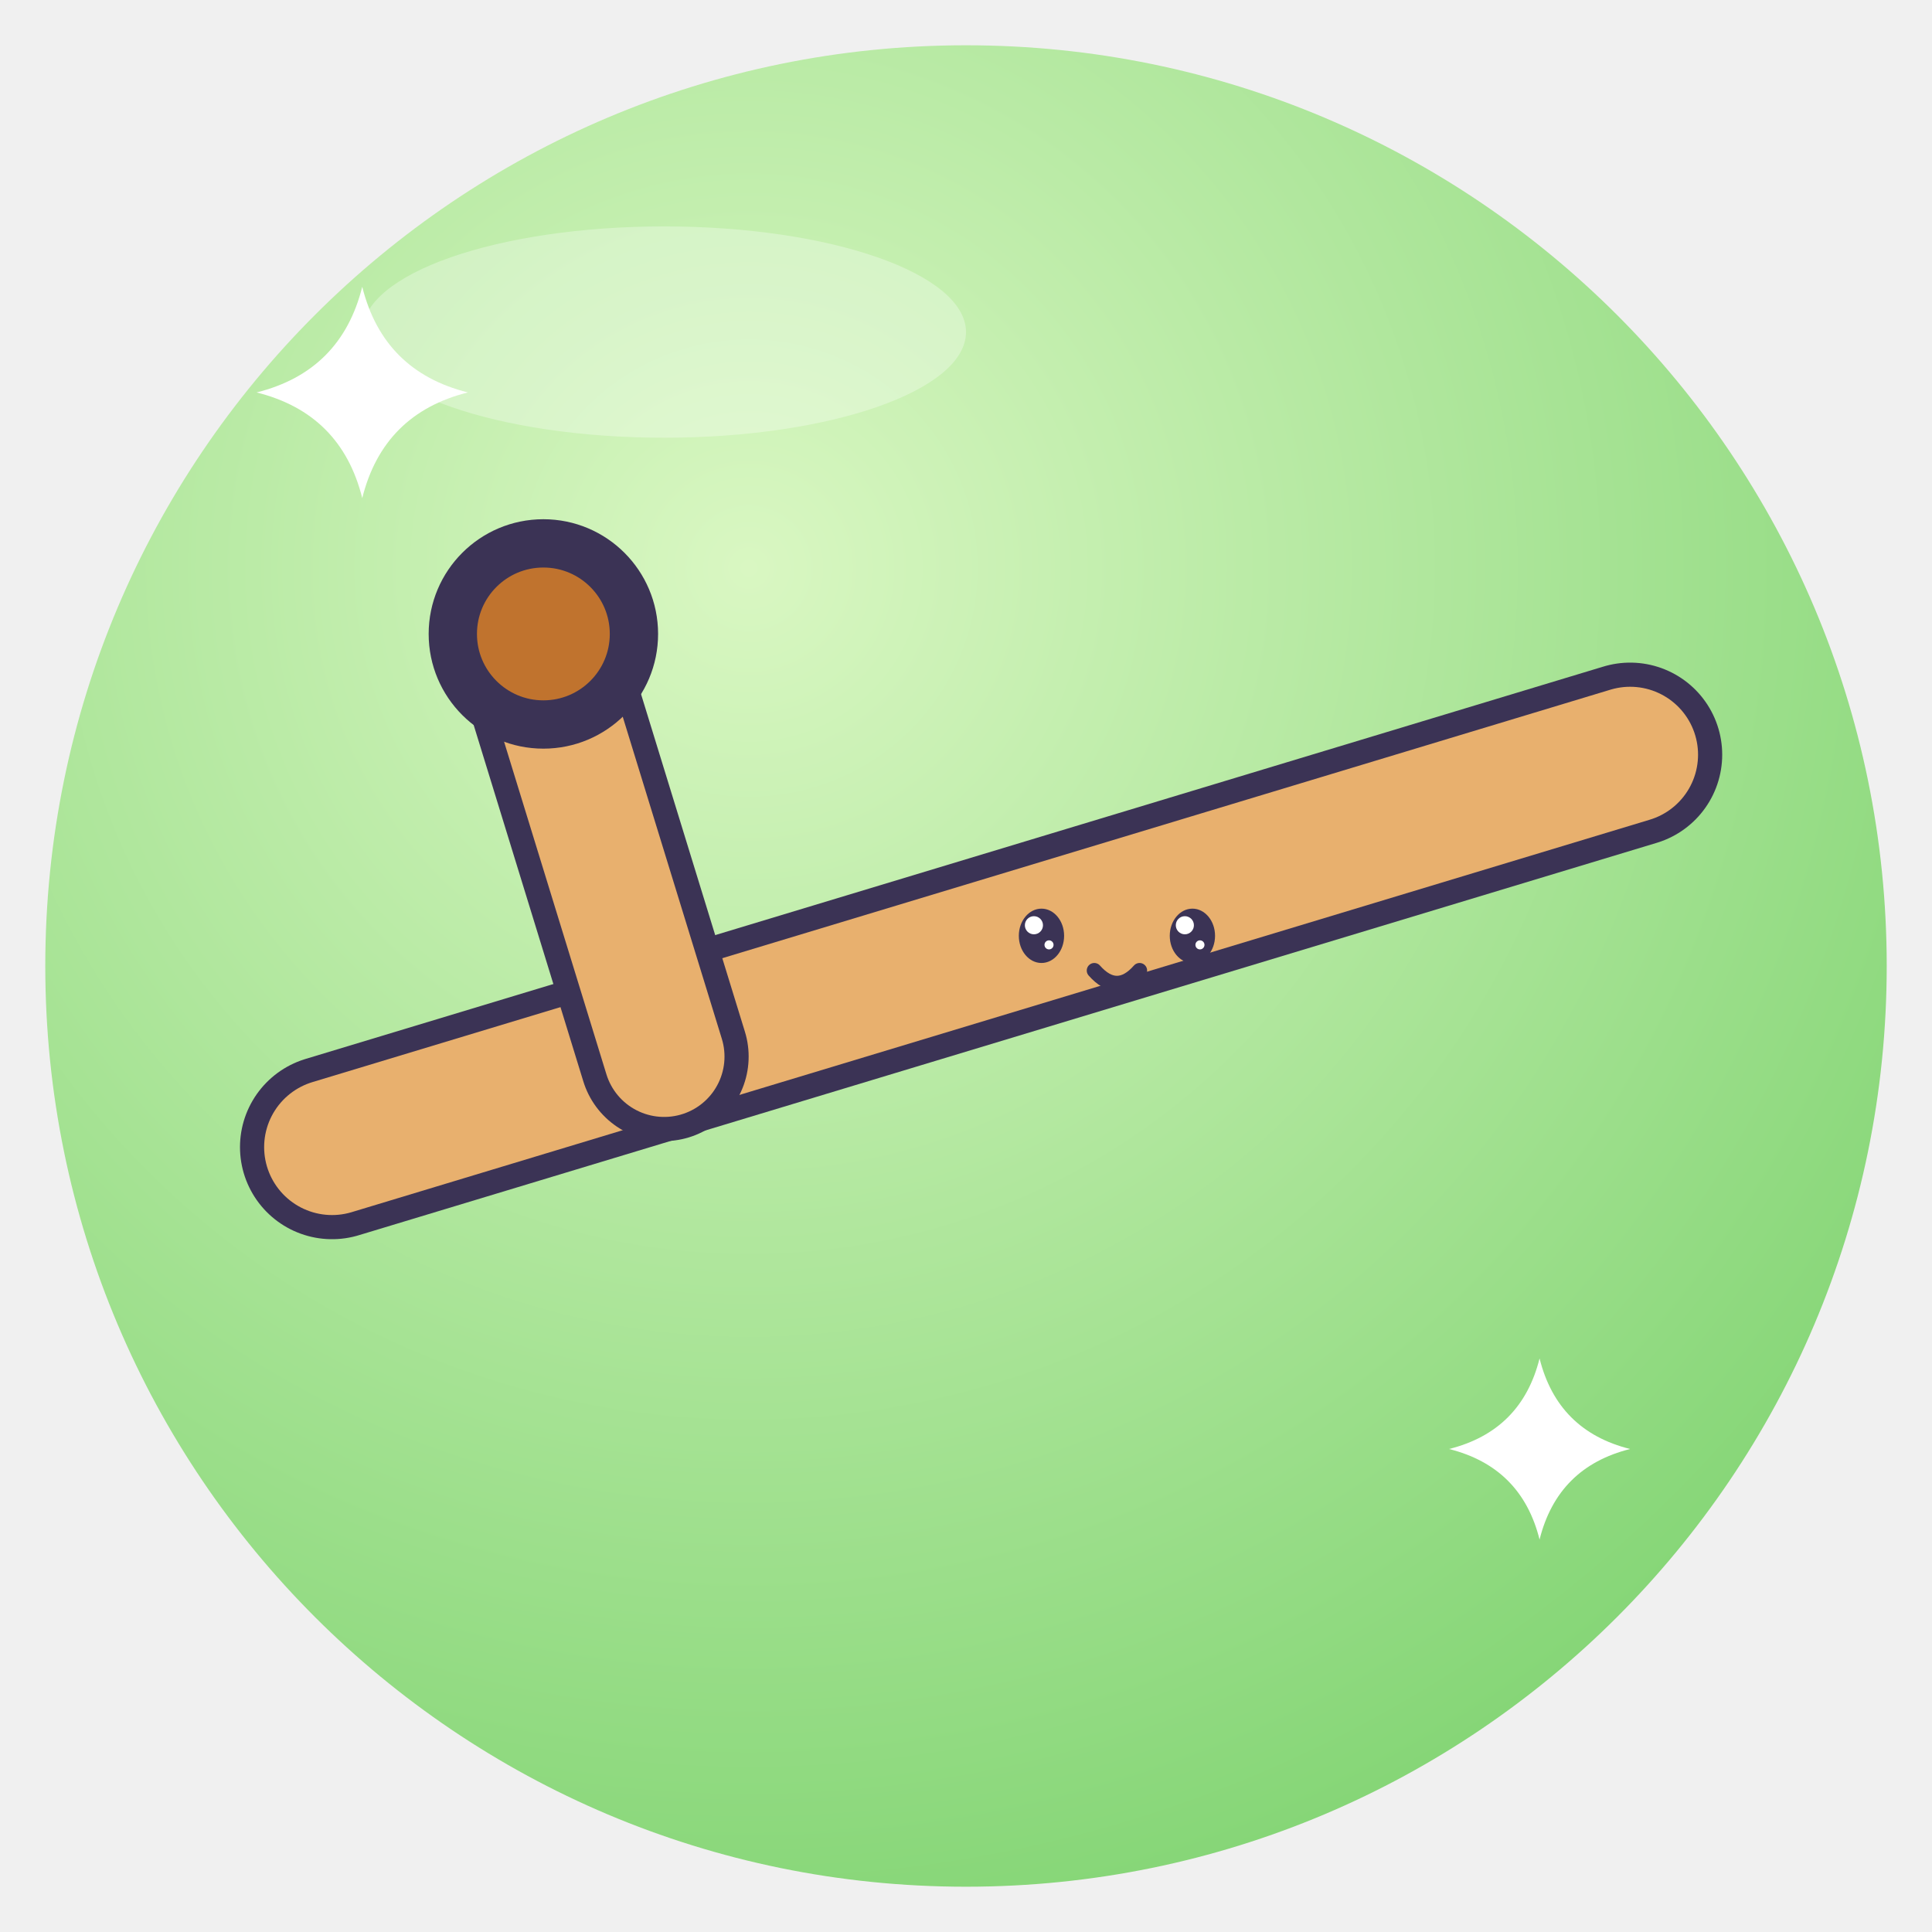
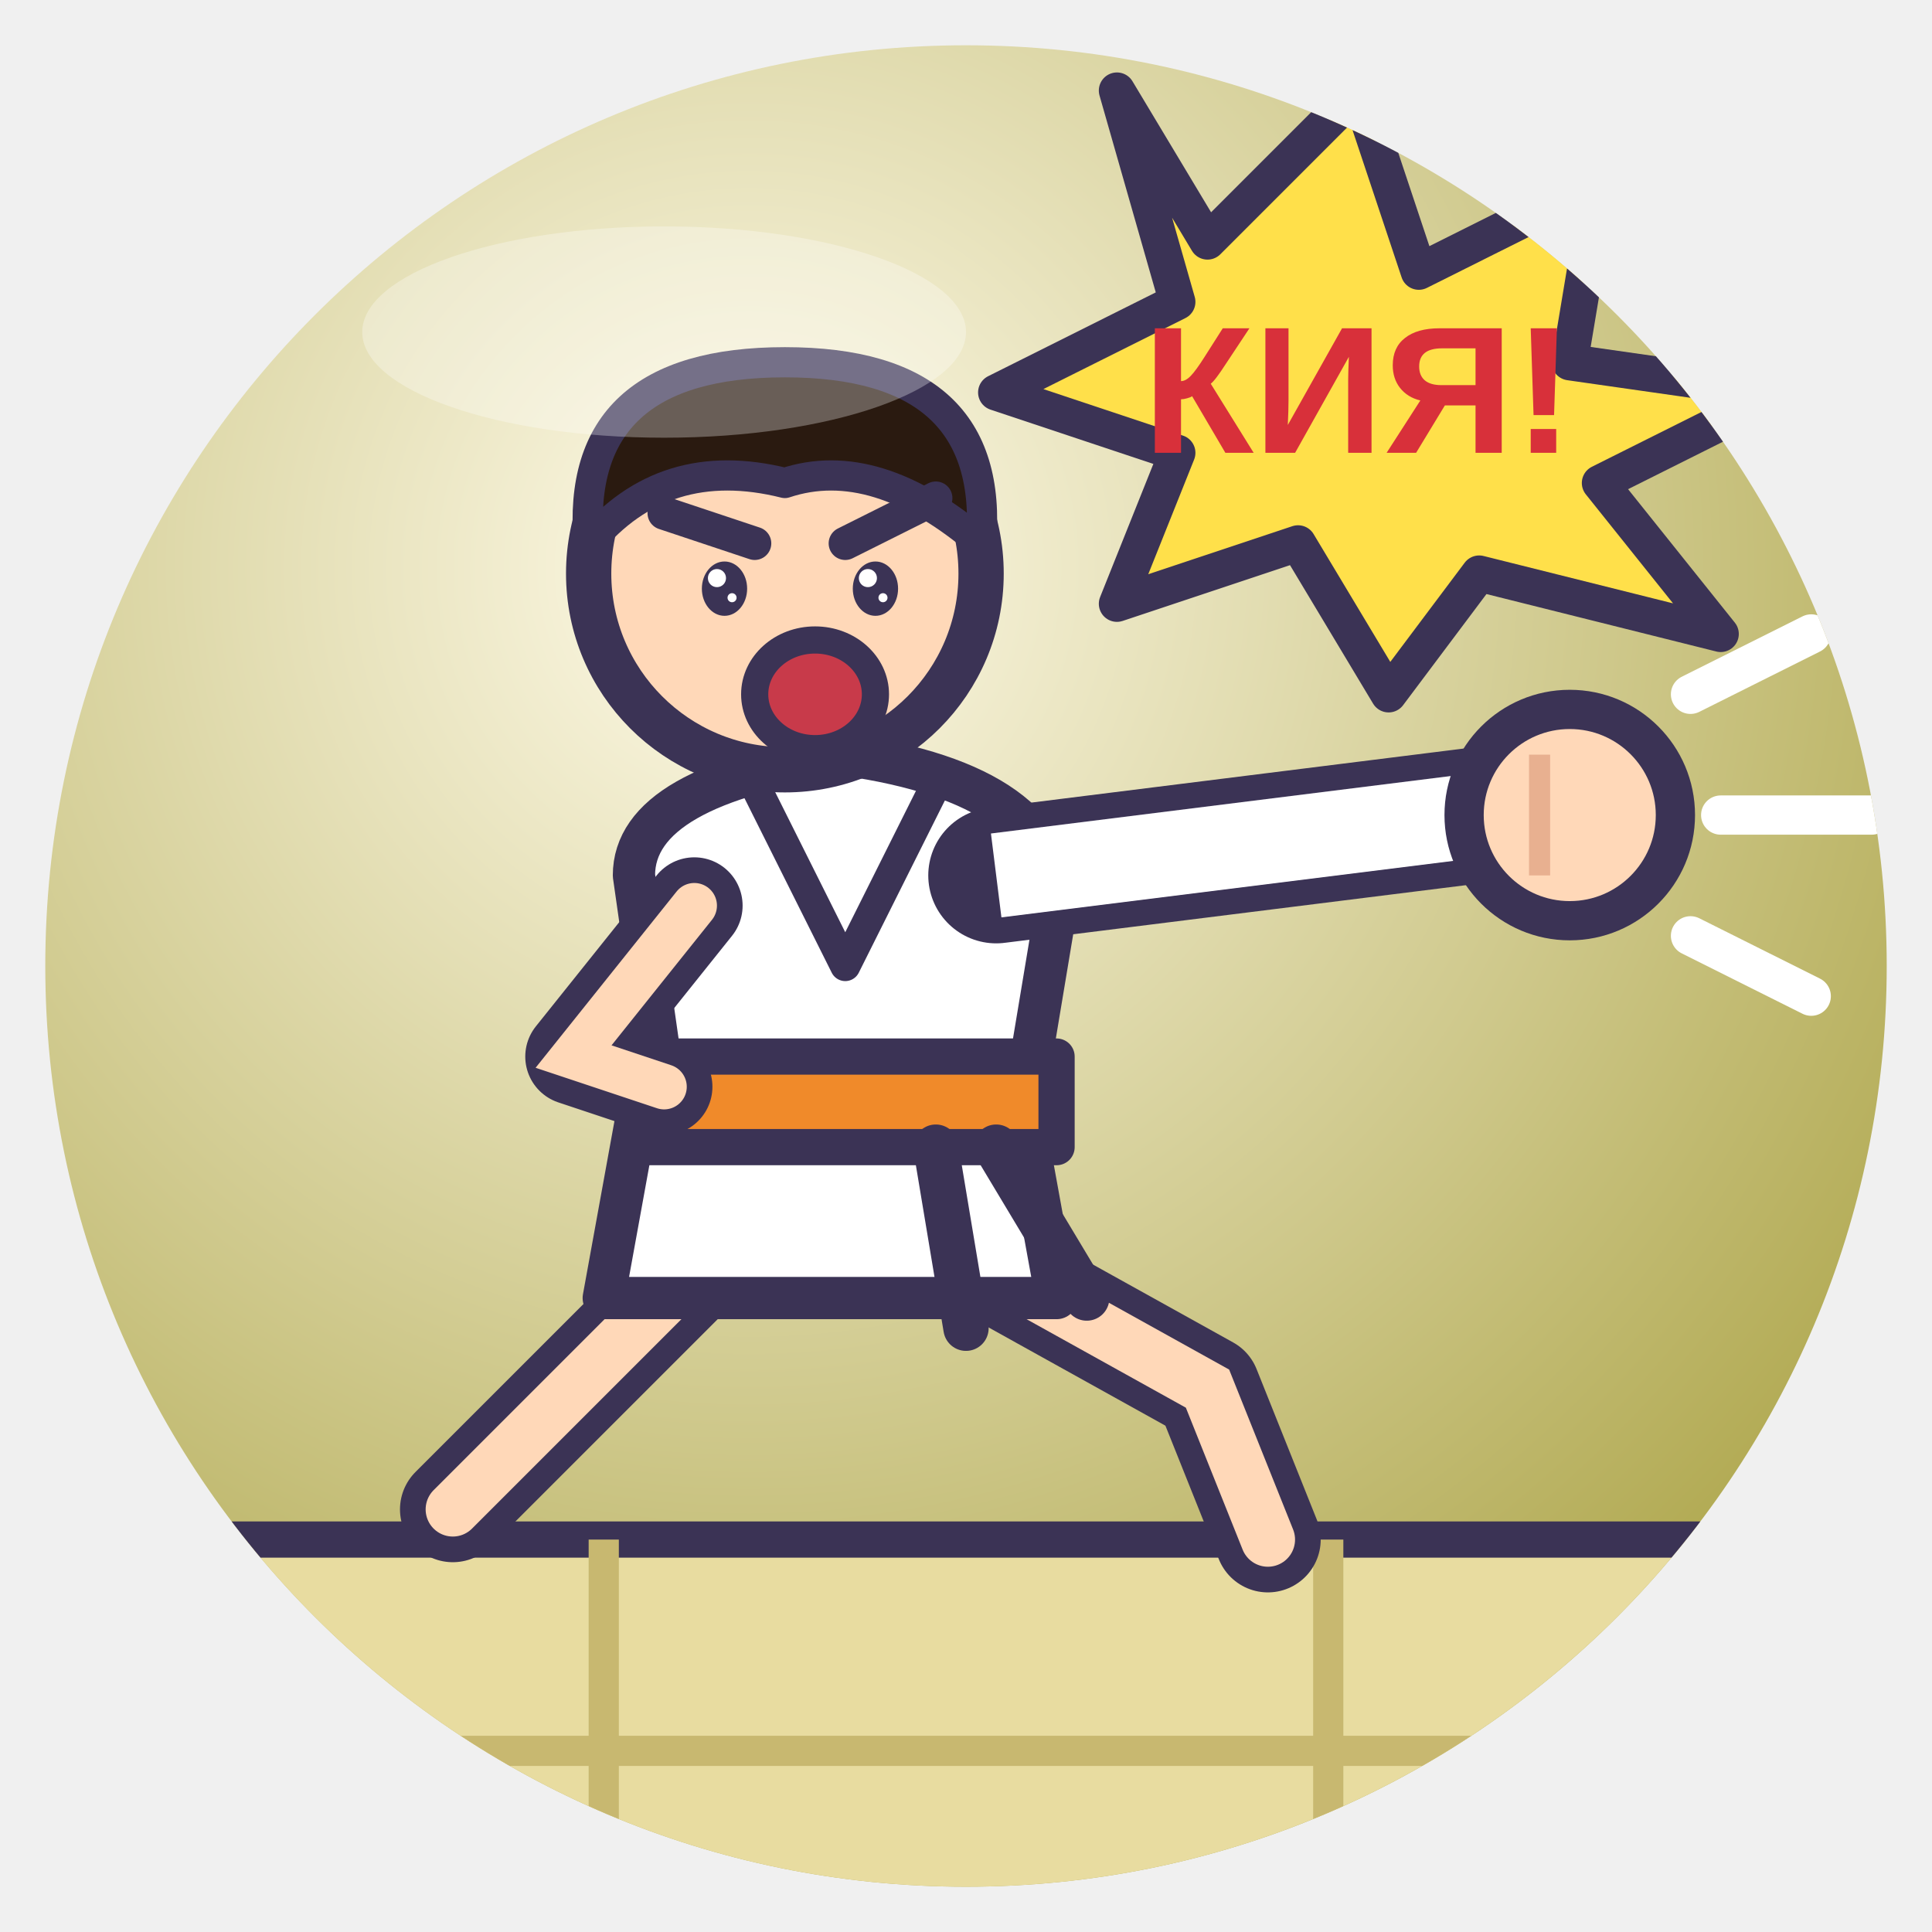
<svg xmlns="http://www.w3.org/2000/svg" viewBox="0 0 128 128" width="128" height="128">
  <defs>
    <radialGradient id="g" cx="38%" cy="28%" r="85%">
-       <stop offset="0" stop-color="#D9F7C2" />
-       <stop offset="1" stop-color="#7CD26E" />
+       <stop offset="0" stop-color="#FFFBEA" />
+       <stop offset="1" stop-color="#A8A040" />
    </radialGradient>
    <clipPath id="c">
      <circle cx="64" cy="64" r="61" />
    </clipPath>
  </defs>
  <circle cx="64" cy="64" r="61" fill="url(#g)" />
  <g clip-path="url(#c)">
-     <path d="M22 76 L108 50" fill="none" stroke="#3B3355" stroke-width="12.2" stroke-linecap="round" stroke-linejoin="round" />
-     <path d="M22 76 L108 50" fill="none" stroke="#E8B06E" stroke-width="9" stroke-linecap="round" stroke-linejoin="round" />
-     <path d="M44 70 L36 44" fill="none" stroke="#3B3355" stroke-width="11.2" stroke-linecap="round" stroke-linejoin="round" />
-     <path d="M44 70 L36 44" fill="none" stroke="#E8B06E" stroke-width="8" stroke-linecap="round" stroke-linejoin="round" />
-     <circle cx="36" cy="42" r="6" fill="#C0732E" stroke="#3B3355" stroke-width="3.2" stroke-linejoin="round" stroke-linecap="round" />
-     <ellipse cx="69" cy="62" rx="1.5" ry="1.8" fill="#3B3355" />
-     <circle cx="68.5" cy="61.3" r="0.6" fill="#fff" />
-     <circle cx="69.5" cy="62.6" r="0.3" fill="#fff" />
-     <ellipse cx="79" cy="62" rx="1.5" ry="1.8" fill="#3B3355" />
-     <circle cx="78.5" cy="61.3" r="0.6" fill="#fff" />
-     <circle cx="79.5" cy="62.6" r="0.3" fill="#fff" />
-     <path d="M72.5 64.3 Q74 66.0 75.5 64.3" fill="none" stroke="#3B3355" stroke-linejoin="round" stroke-linecap="round" stroke-width="1.0" />
-     <path d="M24 19 Q25.4 24.6 31 26 Q25.4 27.4 24 33 Q22.6 27.4 17 26 Q22.6 24.6 24 19Z" fill="#fff" />
-     <path d="M102 90 Q103.2 94.8 108 96 Q103.2 97.2 102 102 Q100.8 97.2 96 96 Q100.8 94.8 102 90Z" fill="#fff" />
+     <path d="M0 102 H128 V128 H0Z" fill="#E8DCA0" stroke="#3B3355" stroke-linejoin="round" stroke-linecap="round" stroke-width="2.4" />
+     <path d="M40 102 V128 M88 102 V128 M0 116 H128" stroke="#C8B870" stroke-width="2" />
+     <path d="M48 82 L30 100" fill="none" stroke="#3B3355" stroke-linejoin="round" stroke-linecap="round" stroke-width="7" />
+     <path d="M48 82 L30 100" fill="none" stroke="#FFD8B8" stroke-width="3.6" stroke-linecap="round" />
+     <path d="M62 82 L80 92 L84 102" fill="none" stroke="#3B3355" stroke-linejoin="round" stroke-linecap="round" stroke-width="7" />
+     <path d="M62 82 L80 92 L84 102" fill="none" stroke="#FFD8B8" stroke-width="3.6" stroke-linecap="round" />
+     <path d="M40 86 L44 64 H66 L70 86Z" fill="#fff" stroke="#3B3355" stroke-linejoin="round" stroke-linecap="round" stroke-width="2.8" />
+     <path d="M42 58 Q42 52 56 50 Q70 52 70 60 L68 72 H44Z" fill="#fff" stroke="#3B3355" stroke-linejoin="round" stroke-linecap="round" stroke-width="2.8" />
+     <path d="M50 52 L56 64 L62 52" fill="none" stroke="#3B3355" stroke-linejoin="round" stroke-linecap="round" stroke-width="2" />
+     <path d="M42 70 H70 V76 H42Z" fill="#F08A2A" stroke="#3B3355" stroke-linejoin="round" stroke-linecap="round" stroke-width="2.4" />
+     <path d="M66 76 L72 86 M62 76 L64 88" stroke="#3B3355" stroke-linejoin="round" stroke-linecap="round" stroke-width="3" />
+     <path d="M66 58 L98 54" stroke="#3B3355" stroke-linejoin="round" stroke-linecap="round" stroke-width="9" />
+     <path d="M66 58 L98 54" stroke="#fff" stroke-width="5.6" />
+     <circle cx="104" cy="54" r="7" fill="#FFD8B8" stroke="#3B3355" stroke-linejoin="round" stroke-linecap="round" stroke-width="2.6" />
+     <path d="M102 50 V58" stroke="#E8B090" stroke-width="1.4" />
+     <path d="M112 46 L120 42 M114 54 H124 M112 62 L120 66" stroke="#fff" stroke-width="2.6" stroke-linecap="round" />
+     <path d="M46 60 L38 70 L44 72" fill="none" stroke="#3B3355" stroke-linejoin="round" stroke-linecap="round" stroke-width="6.4" />
+     <path d="M46 60 L38 70 L44 72" fill="none" stroke="#FFD8B8" stroke-width="3.0" stroke-linecap="round" />
+     <circle cx="52" cy="38" r="13" fill="#FFD8B8" stroke="#3B3355" stroke-linejoin="round" stroke-linecap="round" stroke-width="3" />
+     <path d="M39 36 Q38 24 52 24 Q66 24 65 36 Q58 30 52 32 Q44 30 39 36Z" fill="#2A1A10" stroke="#3B3355" stroke-linejoin="round" stroke-linecap="round" stroke-width="2" />
+     <path d="M44 34 L50 36 M56 36 L62 33" stroke="#3B3355" stroke-linejoin="round" stroke-linecap="round" stroke-width="2.2" />
+     <ellipse cx="48" cy="39" rx="1.5" ry="1.8" fill="#3B3355" />
+     <circle cx="47.5" cy="38.3" r="0.6" fill="#fff" />
+     <circle cx="48.5" cy="39.6" r="0.3" fill="#fff" />
+     <ellipse cx="58" cy="39" rx="1.5" ry="1.8" fill="#3B3355" />
+     <circle cx="57.5" cy="38.3" r="0.6" fill="#fff" />
+     <circle cx="58.5" cy="39.6" r="0.3" fill="#fff" />
+     <ellipse cx="54" cy="46" rx="4" ry="3.6" fill="#C83A4A" stroke="#3B3355" stroke-linejoin="round" stroke-linecap="round" stroke-width="1.8" />
+     <path d="M74 6 L80 16 L90 6 L94 18 L106 12 L104 24 L118 26 L106 32 L114 42 L98 38 L92 46 L86 36 L74 40 L78 30 L66 26 L78 20Z" fill="#FFE04A" stroke="#3B3355" stroke-linejoin="round" stroke-linecap="round" stroke-width="2.4" />
+     <text x="90" y="30" font-family="Arial Black, Arial, sans-serif" font-weight="900" font-size="12" text-anchor="middle" fill="#D8303A">КИЯ!</text>
  </g>
  <ellipse cx="44" cy="22" rx="20" ry="7" fill="#fff" opacity=".3" />
</svg>
